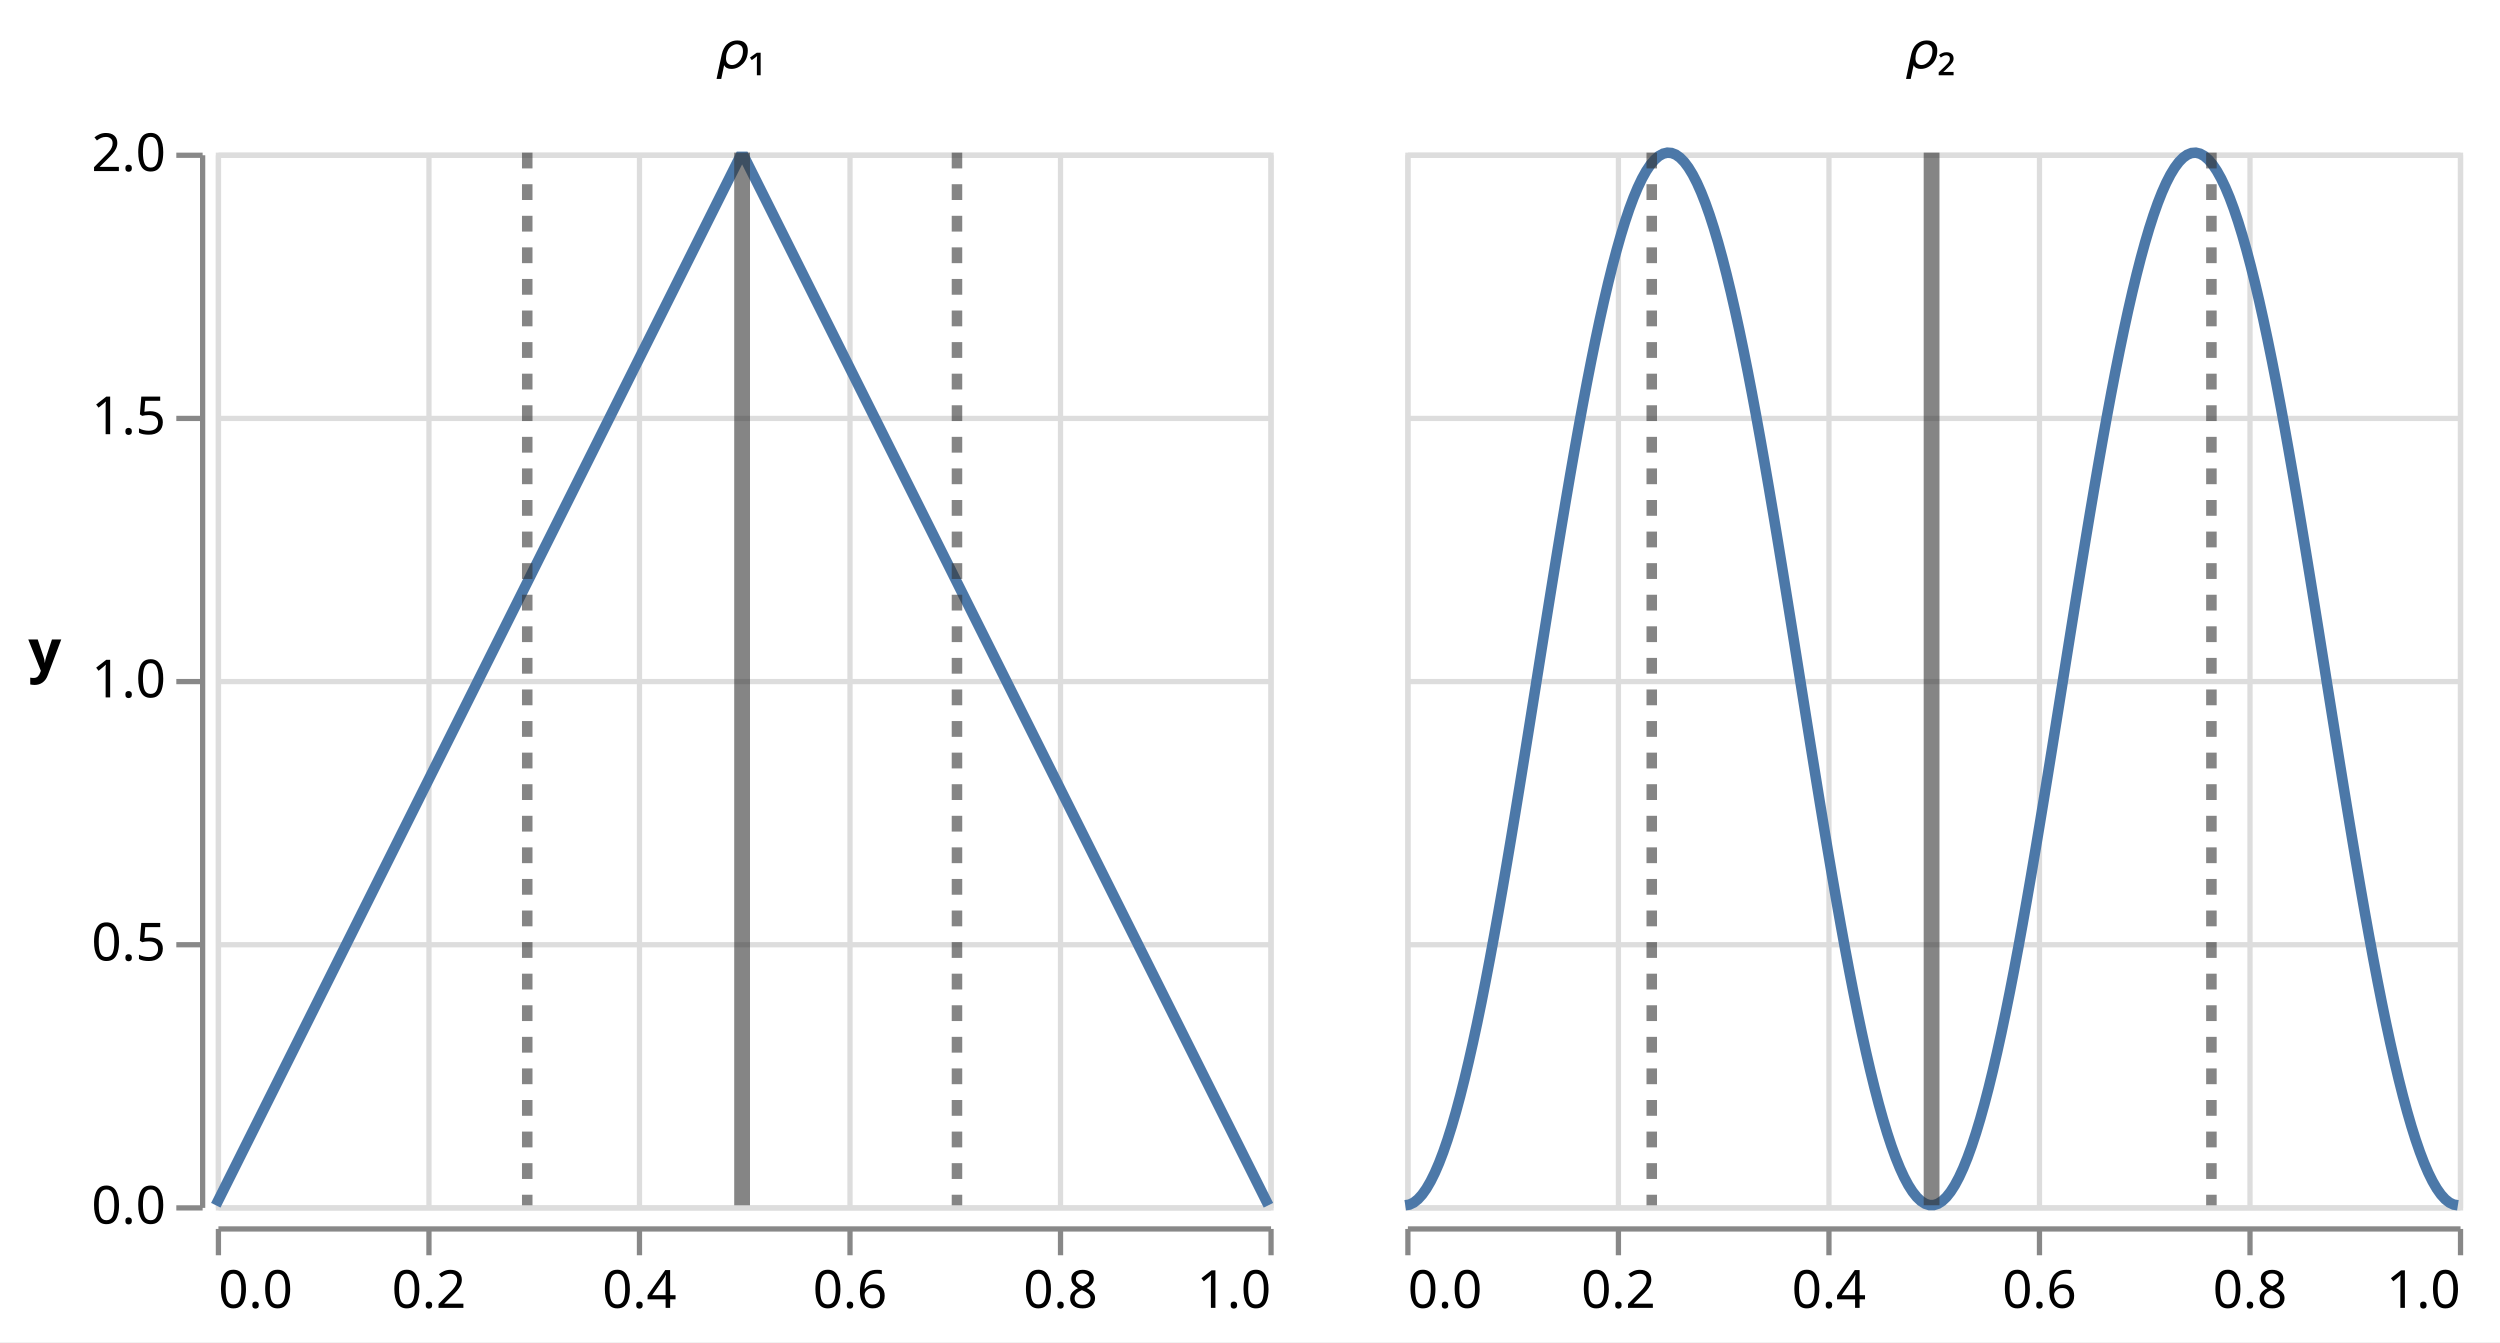
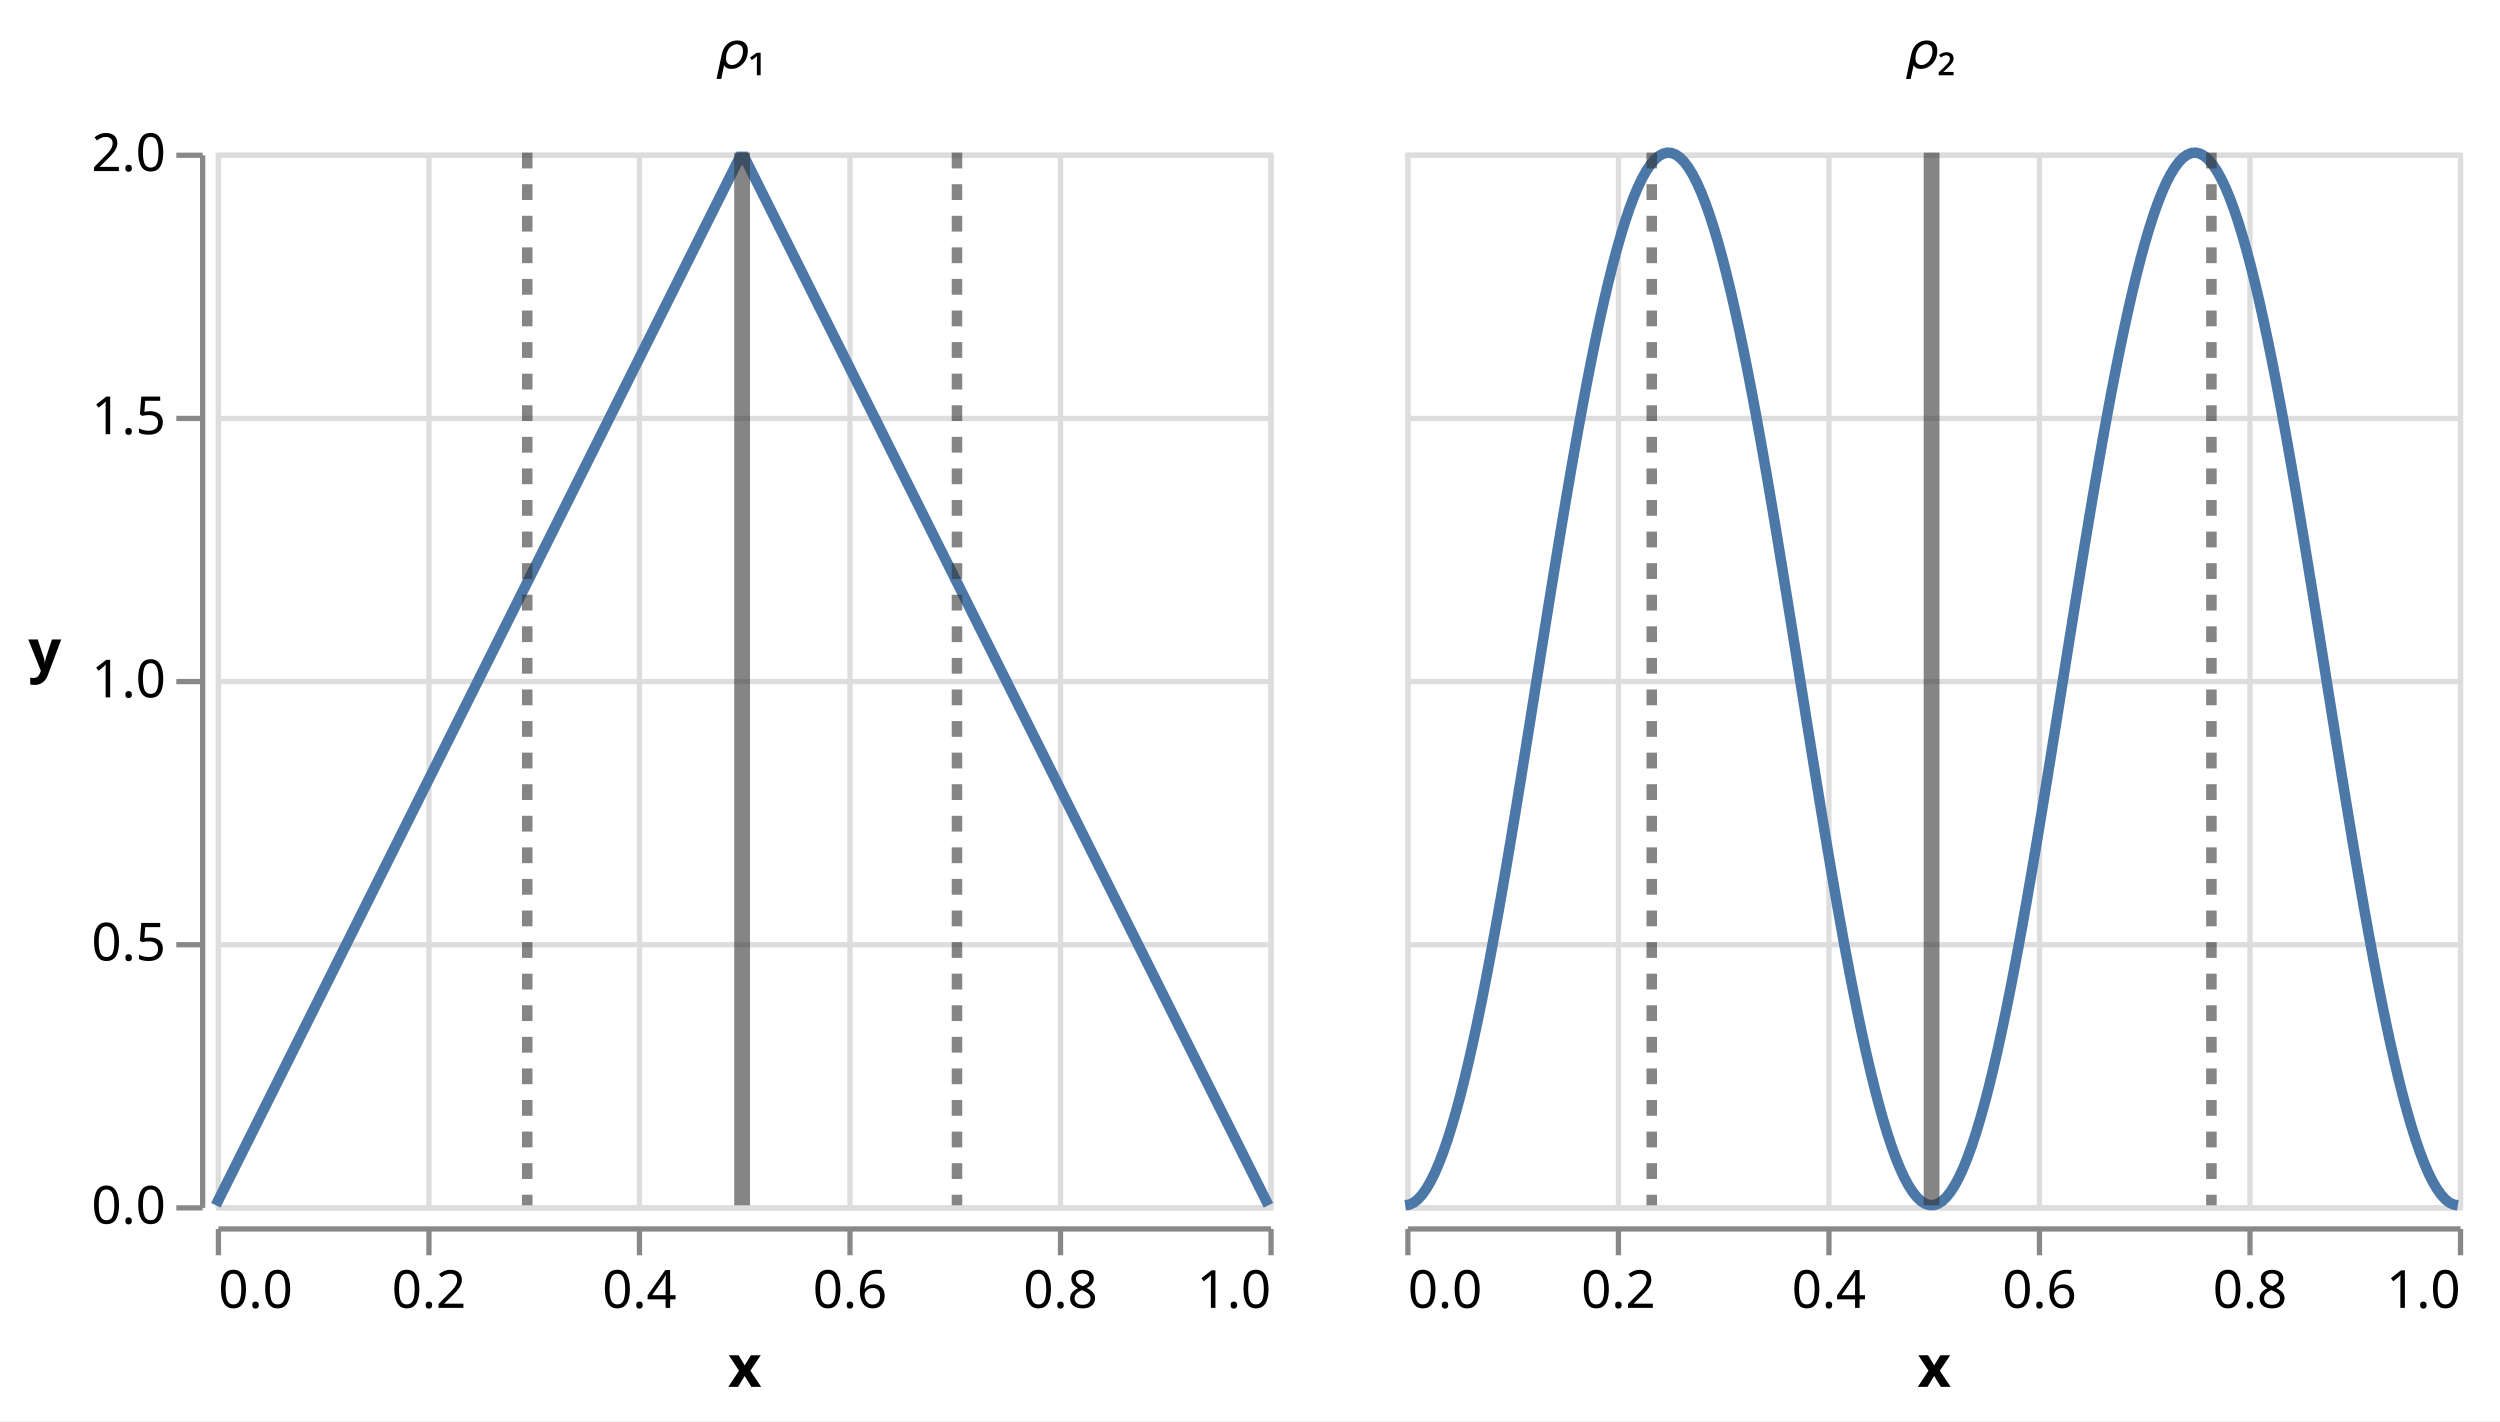
- <svg xmlns="http://www.w3.org/2000/svg" version="1.1" class="marks" width="475" height="255" viewBox="0 0 475 255">
-   <rect width="475" height="255" fill="white" />
+ <svg xmlns="http://www.w3.org/2000/svg" version="1.1" class="marks" width="475" height="270" viewBox="0 0 475 270">
+   <rect width="475" height="270" fill="white" />
  <g fill="none" stroke-miterlimit="10" transform="translate(41,29)">
    <g class="mark-group role-frame root" role="graphics-object" aria-roledescription="group mark container">
      <g transform="translate(0,0)">
        <path class="background" aria-hidden="true" d="M0,0h0v0h0Z" />
        <g>
          <g class="mark-group role-row-header row_header" role="graphics-object" aria-roledescription="group mark container">
            <g transform="translate(-3,0)">
              <path class="background" aria-hidden="true" d="M0,0h0v200h0Z" />
              <g>
                <g class="mark-group role-axis" role="graphics-symbol" aria-roledescription="axis" aria-label="Y-axis titled 'y' for a linear scale with values from 0.0 to 2.0">
                  <g transform="translate(0.5,0.5)">
                    <path class="background" aria-hidden="true" d="M0,0h0v0h0Z" pointer-events="none" />
                    <g>
                      <g class="mark-rule role-axis-tick" pointer-events="none">
                        <line transform="translate(0,200)" x2="-5" y2="0" stroke="#888" stroke-width="1" opacity="1" />
                        <line transform="translate(0,150)" x2="-5" y2="0" stroke="#888" stroke-width="1" opacity="1" />
                        <line transform="translate(0,100)" x2="-5" y2="0" stroke="#888" stroke-width="1" opacity="1" />
                        <line transform="translate(0,50)" x2="-5" y2="0" stroke="#888" stroke-width="1" opacity="1" />
                        <line transform="translate(0,0)" x2="-5" y2="0" stroke="#888" stroke-width="1" opacity="1" />
                      </g>
                      <g class="mark-text role-axis-label" pointer-events="none">
                        <text text-anchor="end" transform="translate(-7,203)" font-family="sans-serif" font-size="10px" fill="#000" opacity="1">0.0</text>
                        <text text-anchor="end" transform="translate(-7,153)" font-family="sans-serif" font-size="10px" fill="#000" opacity="1">0.5</text>
                        <text text-anchor="end" transform="translate(-7,103)" font-family="sans-serif" font-size="10px" fill="#000" opacity="1">1.0</text>
                        <text text-anchor="end" transform="translate(-7,53)" font-family="sans-serif" font-size="10px" fill="#000" opacity="1">1.5</text>
                        <text text-anchor="end" transform="translate(-7,3)" font-family="sans-serif" font-size="10px" fill="#000" opacity="1">2.0</text>
                      </g>
                      <g class="mark-rule role-axis-domain" pointer-events="none">
                        <line transform="translate(0,200)" x2="0" y2="-200" stroke="#888" stroke-width="1" opacity="1" />
                      </g>
                      <g class="mark-text role-axis-title" pointer-events="none">
                        <text text-anchor="middle" transform="translate(-30,98)" font-family="sans-serif" font-size="11px" font-weight="bold" fill="#000" opacity="1">y</text>
                      </g>
                    </g>
                    <path class="foreground" aria-hidden="true" d="" pointer-events="none" display="none" />
                  </g>
                </g>
              </g>
              <path class="foreground" aria-hidden="true" d="" display="none" />
            </g>
          </g>
          <g class="mark-group role-column-header column_header" role="graphics-object" aria-roledescription="group mark container">
            <g transform="translate(0,-4)">
              <path class="background" aria-hidden="true" d="M0,0h200v0h-200Z" />
              <g>
                <g class="mark-group role-title">
                  <g transform="translate(100,-20)">
                    <path class="background" aria-hidden="true" d="M0,0h0v0h0Z" pointer-events="none" />
                    <g>
                      <g class="mark-text role-title-text" role="graphics-symbol" aria-roledescription="title" aria-label="Title text '𝜌₁'" pointer-events="none">
                        <text text-anchor="middle" transform="translate(0,8)" font-family="sans-serif" font-size="10px" fill="#000" opacity="1">𝜌₁</text>
                      </g>
                    </g>
                    <path class="foreground" aria-hidden="true" d="" pointer-events="none" display="none" />
                  </g>
                </g>
              </g>
              <path class="foreground" aria-hidden="true" d="" display="none" />
            </g>
            <g transform="translate(226,-4)">
              <path class="background" aria-hidden="true" d="M0,0h200v0h-200Z" />
              <g>
                <g class="mark-group role-title">
                  <g transform="translate(100,-20)">
                    <path class="background" aria-hidden="true" d="M0,0h0v0h0Z" pointer-events="none" />
                    <g>
                      <g class="mark-text role-title-text" role="graphics-symbol" aria-roledescription="title" aria-label="Title text '𝜌₂'" pointer-events="none">
                        <text text-anchor="middle" transform="translate(0,8)" font-family="sans-serif" font-size="10px" fill="#000" opacity="1">𝜌₂</text>
                      </g>
                    </g>
                    <path class="foreground" aria-hidden="true" d="" pointer-events="none" display="none" />
                  </g>
                </g>
              </g>
              <path class="foreground" aria-hidden="true" d="" display="none" />
            </g>
          </g>
          <g class="mark-group role-column-footer column_footer" role="graphics-object" aria-roledescription="group mark container">
            <g transform="translate(0,204)">
              <path class="background" aria-hidden="true" d="M0,0h200v0h-200Z" />
              <g>
-                 <g class="mark-group role-axis" role="graphics-symbol" aria-roledescription="axis" aria-label="X-axis for a linear scale with values from 0.0 to 1.0">
+                 <g class="mark-group role-axis" role="graphics-symbol" aria-roledescription="axis" aria-label="X-axis titled 'x' for a linear scale with values from 0.0 to 1.0">
                  <g transform="translate(0.5,0.5)">
                    <path class="background" aria-hidden="true" d="M0,0h0v0h0Z" pointer-events="none" />
                    <g>
                      <g class="mark-rule role-axis-tick" pointer-events="none">
                        <line transform="translate(0,0)" x2="0" y2="5" stroke="#888" stroke-width="1" opacity="1" />
                        <line transform="translate(40,0)" x2="0" y2="5" stroke="#888" stroke-width="1" opacity="1" />
                        <line transform="translate(80,0)" x2="0" y2="5" stroke="#888" stroke-width="1" opacity="1" />
                        <line transform="translate(120,0)" x2="0" y2="5" stroke="#888" stroke-width="1" opacity="1" />
                        <line transform="translate(160,0)" x2="0" y2="5" stroke="#888" stroke-width="1" opacity="1" />
                        <line transform="translate(200,0)" x2="0" y2="5" stroke="#888" stroke-width="1" opacity="1" />
                      </g>
                      <g class="mark-text role-axis-label" pointer-events="none">
                        <text text-anchor="start" transform="translate(0,15)" font-family="sans-serif" font-size="10px" fill="#000" opacity="1">0.0</text>
                        <text text-anchor="middle" transform="translate(40,15)" font-family="sans-serif" font-size="10px" fill="#000" opacity="1">0.2</text>
                        <text text-anchor="middle" transform="translate(80,15)" font-family="sans-serif" font-size="10px" fill="#000" opacity="1">0.4</text>
                        <text text-anchor="middle" transform="translate(120,15)" font-family="sans-serif" font-size="10px" fill="#000" opacity="1">0.6</text>
                        <text text-anchor="middle" transform="translate(160,15)" font-family="sans-serif" font-size="10px" fill="#000" opacity="1">0.8</text>
                        <text text-anchor="end" transform="translate(200,15)" font-family="sans-serif" font-size="10px" fill="#000" opacity="1">1.0</text>
                      </g>
                      <g class="mark-rule role-axis-domain" pointer-events="none">
                        <line transform="translate(0,0)" x2="200" y2="0" stroke="#888" stroke-width="1" opacity="1" />
                      </g>
+                       <g class="mark-text role-axis-title" pointer-events="none">
+                         <text text-anchor="middle" transform="translate(100,30)" font-family="sans-serif" font-size="11px" font-weight="bold" fill="#000" opacity="1">x</text>
+                       </g>
                    </g>
                    <path class="foreground" aria-hidden="true" d="" pointer-events="none" display="none" />
                  </g>
                </g>
              </g>
              <path class="foreground" aria-hidden="true" d="" display="none" />
            </g>
            <g transform="translate(226,204)">
              <path class="background" aria-hidden="true" d="M0,0h200v0h-200Z" />
              <g>
-                 <g class="mark-group role-axis" role="graphics-symbol" aria-roledescription="axis" aria-label="X-axis for a linear scale with values from 0.0 to 1.0">
+                 <g class="mark-group role-axis" role="graphics-symbol" aria-roledescription="axis" aria-label="X-axis titled 'x' for a linear scale with values from 0.0 to 1.0">
                  <g transform="translate(0.5,0.5)">
                    <path class="background" aria-hidden="true" d="M0,0h0v0h0Z" pointer-events="none" />
                    <g>
                      <g class="mark-rule role-axis-tick" pointer-events="none">
                        <line transform="translate(0,0)" x2="0" y2="5" stroke="#888" stroke-width="1" opacity="1" />
                        <line transform="translate(40,0)" x2="0" y2="5" stroke="#888" stroke-width="1" opacity="1" />
                        <line transform="translate(80,0)" x2="0" y2="5" stroke="#888" stroke-width="1" opacity="1" />
                        <line transform="translate(120,0)" x2="0" y2="5" stroke="#888" stroke-width="1" opacity="1" />
                        <line transform="translate(160,0)" x2="0" y2="5" stroke="#888" stroke-width="1" opacity="1" />
                        <line transform="translate(200,0)" x2="0" y2="5" stroke="#888" stroke-width="1" opacity="1" />
                      </g>
                      <g class="mark-text role-axis-label" pointer-events="none">
                        <text text-anchor="start" transform="translate(0,15)" font-family="sans-serif" font-size="10px" fill="#000" opacity="1">0.0</text>
                        <text text-anchor="middle" transform="translate(40,15)" font-family="sans-serif" font-size="10px" fill="#000" opacity="1">0.2</text>
                        <text text-anchor="middle" transform="translate(80,15)" font-family="sans-serif" font-size="10px" fill="#000" opacity="1">0.4</text>
                        <text text-anchor="middle" transform="translate(120,15)" font-family="sans-serif" font-size="10px" fill="#000" opacity="1">0.6</text>
                        <text text-anchor="middle" transform="translate(160,15)" font-family="sans-serif" font-size="10px" fill="#000" opacity="1">0.8</text>
                        <text text-anchor="end" transform="translate(200,15)" font-family="sans-serif" font-size="10px" fill="#000" opacity="1">1.0</text>
                      </g>
                      <g class="mark-rule role-axis-domain" pointer-events="none">
                        <line transform="translate(0,0)" x2="200" y2="0" stroke="#888" stroke-width="1" opacity="1" />
                      </g>
+                       <g class="mark-text role-axis-title" pointer-events="none">
+                         <text text-anchor="middle" transform="translate(100,30)" font-family="sans-serif" font-size="11px" font-weight="bold" fill="#000" opacity="1">x</text>
+                       </g>
                    </g>
                    <path class="foreground" aria-hidden="true" d="" pointer-events="none" display="none" />
                  </g>
                </g>
              </g>
              <path class="foreground" aria-hidden="true" d="" display="none" />
            </g>
          </g>
          <g class="mark-group role-scope cell" role="graphics-object" aria-roledescription="group mark container">
            <g transform="translate(0,0)">
              <path class="background" aria-hidden="true" d="M0.5,0.5h200v200h-200Z" stroke="#ddd" />
              <g>
                <g class="mark-group role-axis" aria-hidden="true">
                  <g transform="translate(0.5,200.5)">
                    <path class="background" aria-hidden="true" d="M0,0h0v0h0Z" pointer-events="none" />
                    <g>
                      <g class="mark-rule role-axis-grid" pointer-events="none">
                        <line transform="translate(0,-200)" x2="0" y2="200" stroke="#ddd" stroke-width="1" opacity="1" />
                        <line transform="translate(40,-200)" x2="0" y2="200" stroke="#ddd" stroke-width="1" opacity="1" />
                        <line transform="translate(80,-200)" x2="0" y2="200" stroke="#ddd" stroke-width="1" opacity="1" />
                        <line transform="translate(120,-200)" x2="0" y2="200" stroke="#ddd" stroke-width="1" opacity="1" />
                        <line transform="translate(160,-200)" x2="0" y2="200" stroke="#ddd" stroke-width="1" opacity="1" />
                        <line transform="translate(200,-200)" x2="0" y2="200" stroke="#ddd" stroke-width="1" opacity="1" />
                      </g>
                    </g>
                    <path class="foreground" aria-hidden="true" d="" pointer-events="none" display="none" />
                  </g>
                </g>
                <g class="mark-group role-axis" aria-hidden="true">
                  <g transform="translate(0.5,0.5)">
                    <path class="background" aria-hidden="true" d="M0,0h0v0h0Z" pointer-events="none" />
                    <g>
                      <g class="mark-rule role-axis-grid" pointer-events="none">
                        <line transform="translate(0,200)" x2="200" y2="0" stroke="#ddd" stroke-width="1" opacity="1" />
                        <line transform="translate(0,150)" x2="200" y2="0" stroke="#ddd" stroke-width="1" opacity="1" />
                        <line transform="translate(0,100)" x2="200" y2="0" stroke="#ddd" stroke-width="1" opacity="1" />
                        <line transform="translate(0,50)" x2="200" y2="0" stroke="#ddd" stroke-width="1" opacity="1" />
                        <line transform="translate(0,0)" x2="200" y2="0" stroke="#ddd" stroke-width="1" opacity="1" />
                      </g>
                    </g>
                    <path class="foreground" aria-hidden="true" d="" pointer-events="none" display="none" />
                  </g>
                </g>
                <g class="mark-line role-mark child_layer_0_marks" role="graphics-object" aria-roledescription="line mark container">
                  <path aria-label="x: 0; y: 0" role="graphics-symbol" aria-roledescription="line mark" d="M0,200L0.803,198.394L1.606,196.787L2.41,195.181L3.213,193.574L4.016,191.968L4.819,190.361L5.622,188.755L6.426,187.149L7.229,185.542L8.032,183.936L8.835,182.329L9.639,180.723L10.442,179.116L11.245,177.51L12.048,175.904L12.851,174.297L13.655,172.691L14.458,171.084L15.261,169.478L16.064,167.871L16.867,166.265L17.671,164.659L18.474,163.052L19.277,161.446L20.08,159.839L20.884,158.233L21.687,156.627L22.49,155.02L23.293,153.414L24.096,151.807L24.9,150.201L25.703,148.594L26.506,146.988L27.309,145.382L28.112,143.775L28.916,142.169L29.719,140.562L30.522,138.956L31.325,137.349L32.129,135.743L32.932,134.137L33.735,132.53L34.538,130.924L35.341,129.317L36.145,127.711L36.948,126.104L37.751,124.498L38.554,122.892L39.357,121.285L40.161,119.679L40.964,118.072L41.767,116.466L42.57,114.859L43.373,113.253L44.177,111.647L44.98,110.04L45.783,108.434L46.586,106.827L47.39,105.221L48.193,103.614L48.996,102.008L49.799,100.402L50.602,98.795L51.406,97.189L52.209,95.582L53.012,93.976L53.815,92.369L54.618,90.763L55.422,89.157L56.225,87.55L57.028,85.944L57.831,84.337L58.635,82.731L59.438,81.124L60.241,79.518L61.044,77.912L61.847,76.305L62.651,74.699L63.454,73.092L64.257,71.486L65.06,69.88L65.863,68.273L66.667,66.667L67.47,65.06L68.273,63.454L69.076,61.847L69.88,60.241L70.683,58.635L71.486,57.028L72.289,55.422L73.092,53.815L73.896,52.209L74.699,50.602L75.502,48.996L76.305,47.39L77.108,45.783L77.912,44.177L78.715,42.57L79.518,40.964L80.321,39.357L81.124,37.751L81.928,36.145L82.731,34.538L83.534,32.932L84.337,31.325L85.141,29.719L85.944,28.112L86.747,26.506L87.55,24.9L88.353,23.293L89.157,21.687L89.96,20.08L90.763,18.474L91.566,16.867L92.369,15.261L93.173,13.655L93.976,12.048L94.779,10.442L95.582,8.835L96.386,7.229L97.189,5.622L97.992,4.016L98.795,2.41L99.598,0.803L100.402,0.803L101.205,2.41L102.008,4.016L102.811,5.622L103.614,7.229L104.418,8.835L105.221,10.442L106.024,12.048L106.827,13.655L107.631,15.261L108.434,16.867L109.237,18.474L110.04,20.08L110.843,21.687L111.647,23.293L112.45,24.9L113.253,26.506L114.056,28.112L114.859,29.719L115.663,31.325L116.466,32.932L117.269,34.538L118.072,36.145L118.876,37.751L119.679,39.357L120.482,40.964L121.285,42.57L122.088,44.177L122.892,45.783L123.695,47.39L124.498,48.996L125.301,50.602L126.104,52.209L126.908,53.815L127.711,55.422L128.514,57.028L129.317,58.635L130.12,60.241L130.924,61.847L131.727,63.454L132.53,65.06L133.333,66.667L134.137,68.273L134.94,69.88L135.743,71.486L136.546,73.092L137.349,74.699L138.153,76.305L138.956,77.912L139.759,79.518L140.562,81.124L141.365,82.731L142.169,84.337L142.972,85.944L143.775,87.55L144.578,89.157L145.382,90.763L146.185,92.369L146.988,93.976L147.791,95.582L148.594,97.189L149.398,98.795L150.201,100.402L151.004,102.008L151.807,103.614L152.61,105.221L153.414,106.827L154.217,108.434L155.02,110.04L155.823,111.647L156.627,113.253L157.43,114.859L158.233,116.466L159.036,118.072L159.839,119.679L160.643,121.285L161.446,122.892L162.249,124.498L163.052,126.104L163.855,127.711L164.659,129.317L165.462,130.924L166.265,132.53L167.068,134.137L167.871,135.743L168.675,137.349L169.478,138.956L170.281,140.562L171.084,142.169L171.888,143.775L172.691,145.382L173.494,146.988L174.297,148.594L175.1,150.201L175.904,151.807L176.707,153.414L177.51,155.02L178.313,156.627L179.116,158.233L179.92,159.839L180.723,161.446L181.526,163.052L182.329,164.659L183.133,166.265L183.936,167.871L184.739,169.478L185.542,171.084L186.345,172.691L187.149,174.297L187.952,175.904L188.755,177.51L189.558,179.116L190.361,180.723L191.165,182.329L191.968,183.936L192.771,185.542L193.574,187.149L194.378,188.755L195.181,190.361L195.984,191.968L196.787,193.574L197.59,195.181L198.394,196.787L199.197,198.394L200,200" stroke="#4c78a8" stroke-width="2" />
                </g>
                <g class="mark-rule role-mark child_layer_1_marks" role="graphics-object" aria-roledescription="rule mark container">
-                   <line aria-label="Mean of x_mean: 0.5" role="graphics-symbol" aria-roledescription="rule mark" transform="translate(100,0)" x2="0" y2="200" stroke="#333" stroke-width="3" opacity="0.6" />
+                   <line aria-label="Min of x_mean: 0.5" role="graphics-symbol" aria-roledescription="rule mark" transform="translate(100,0)" x2="0" y2="200" stroke="#333" stroke-width="3" opacity="0.6" />
                </g>
                <g class="mark-rule role-mark child_layer_2_marks" role="graphics-object" aria-roledescription="rule mark container">
-                   <line aria-label="Mean of lower: 0.295875854768" role="graphics-symbol" aria-roledescription="rule mark" transform="translate(59.17517,0)" x2="0" y2="200" stroke="#333" stroke-width="2" stroke-dasharray="3,3" opacity="0.6" />
+                   <line aria-label="Min of lower: 0.295875854768" role="graphics-symbol" aria-roledescription="rule mark" transform="translate(59.17517,0)" x2="0" y2="200" stroke="#333" stroke-width="2" stroke-dasharray="3,3" opacity="0.6" />
                </g>
                <g class="mark-rule role-mark child_layer_3_marks" role="graphics-object" aria-roledescription="rule mark container">
-                   <line aria-label="Mean of upper: 0.704124145232" role="graphics-symbol" aria-roledescription="rule mark" transform="translate(140.8248,0)" x2="0" y2="200" stroke="#333" stroke-width="2" stroke-dasharray="3,3" opacity="0.6" />
+                   <line aria-label="Min of upper: 0.704124145232" role="graphics-symbol" aria-roledescription="rule mark" transform="translate(140.8248,0)" x2="0" y2="200" stroke="#333" stroke-width="2" stroke-dasharray="3,3" opacity="0.6" />
                </g>
              </g>
              <path class="foreground" aria-hidden="true" d="" display="none" />
            </g>
            <g transform="translate(226,0)">
              <path class="background" aria-hidden="true" d="M0.5,0.5h200v200h-200Z" stroke="#ddd" />
              <g>
                <g class="mark-group role-axis" aria-hidden="true">
                  <g transform="translate(0.5,200.5)">
                    <path class="background" aria-hidden="true" d="M0,0h0v0h0Z" pointer-events="none" />
                    <g>
                      <g class="mark-rule role-axis-grid" pointer-events="none">
                        <line transform="translate(0,-200)" x2="0" y2="200" stroke="#ddd" stroke-width="1" opacity="1" />
                        <line transform="translate(40,-200)" x2="0" y2="200" stroke="#ddd" stroke-width="1" opacity="1" />
                        <line transform="translate(80,-200)" x2="0" y2="200" stroke="#ddd" stroke-width="1" opacity="1" />
                        <line transform="translate(120,-200)" x2="0" y2="200" stroke="#ddd" stroke-width="1" opacity="1" />
                        <line transform="translate(160,-200)" x2="0" y2="200" stroke="#ddd" stroke-width="1" opacity="1" />
                        <line transform="translate(200,-200)" x2="0" y2="200" stroke="#ddd" stroke-width="1" opacity="1" />
                      </g>
                    </g>
                    <path class="foreground" aria-hidden="true" d="" pointer-events="none" display="none" />
                  </g>
                </g>
                <g class="mark-group role-axis" aria-hidden="true">
                  <g transform="translate(0.5,0.5)">
                    <path class="background" aria-hidden="true" d="M0,0h0v0h0Z" pointer-events="none" />
                    <g>
                      <g class="mark-rule role-axis-grid" pointer-events="none">
                        <line transform="translate(0,200)" x2="200" y2="0" stroke="#ddd" stroke-width="1" opacity="1" />
                        <line transform="translate(0,150)" x2="200" y2="0" stroke="#ddd" stroke-width="1" opacity="1" />
                        <line transform="translate(0,100)" x2="200" y2="0" stroke="#ddd" stroke-width="1" opacity="1" />
                        <line transform="translate(0,50)" x2="200" y2="0" stroke="#ddd" stroke-width="1" opacity="1" />
                        <line transform="translate(0,0)" x2="200" y2="0" stroke="#ddd" stroke-width="1" opacity="1" />
                      </g>
                    </g>
                    <path class="foreground" aria-hidden="true" d="" pointer-events="none" display="none" />
                  </g>
                </g>
                <g class="mark-line role-mark child_layer_0_marks" role="graphics-object" aria-roledescription="line mark container">
                  <path aria-label="x: 0; y: 0" role="graphics-symbol" aria-roledescription="line mark" d="M0,200L0.803,199.873L1.606,199.491L2.41,198.856L3.213,197.969L4.016,196.833L4.819,195.45L5.622,193.825L6.426,191.96L7.229,189.861L8.032,187.533L8.835,184.983L9.639,182.216L10.442,179.239L11.245,176.061L12.048,172.689L12.851,169.132L13.655,165.399L14.458,161.5L15.261,157.444L16.064,153.241L16.867,148.903L17.671,144.441L18.474,139.865L19.277,135.188L20.08,130.421L20.884,125.577L21.687,120.668L22.49,115.706L23.293,110.704L24.096,105.675L24.9,100.631L25.703,95.586L26.506,90.551L27.309,85.541L28.112,80.568L28.916,75.645L29.719,70.783L30.522,65.996L31.325,61.295L32.129,56.693L32.932,52.201L33.735,47.831L34.538,43.594L35.341,39.5L36.145,35.56L36.948,31.785L37.751,28.183L38.554,24.764L39.357,21.537L40.161,18.509L40.964,15.689L41.767,13.084L42.57,10.7L43.373,8.543L44.177,6.619L44.98,4.933L45.783,3.49L46.586,2.291L47.39,1.342L48.193,0.644L48.996,0.199L49.799,0.008L50.602,0.072L51.406,0.39L52.209,0.962L53.012,1.785L53.815,2.86L54.618,4.181L55.422,5.746L56.225,7.552L57.028,9.593L57.831,11.864L58.635,14.359L59.438,17.073L60.241,19.997L61.044,23.126L61.847,26.45L62.651,29.962L63.454,33.651L64.257,37.51L65.06,41.528L65.863,45.695L66.667,50L67.47,54.432L68.273,58.981L69.076,63.634L69.88,68.379L70.683,73.205L71.486,78.099L72.289,83.05L73.092,88.043L73.896,93.066L74.699,98.108L75.502,103.154L76.305,108.192L77.108,113.209L77.912,118.193L78.715,123.13L79.518,128.008L80.321,132.815L81.124,137.539L81.928,142.167L82.731,146.687L83.534,151.089L84.337,155.36L85.141,159.491L85.944,163.47L86.747,167.287L87.55,170.933L88.353,174.399L89.157,177.675L89.96,180.753L90.763,183.626L91.566,186.285L92.369,188.725L93.173,190.939L93.976,192.922L94.779,194.668L95.582,196.172L96.386,197.432L97.189,198.444L97.992,199.205L98.795,199.714L99.598,199.968L100.402,199.968L101.205,199.714L102.008,199.205L102.811,198.444L103.614,197.432L104.418,196.172L105.221,194.668L106.024,192.922L106.827,190.939L107.631,188.725L108.434,186.285L109.237,183.626L110.04,180.753L110.843,177.675L111.647,174.399L112.45,170.933L113.253,167.287L114.056,163.47L114.859,159.491L115.663,155.36L116.466,151.089L117.269,146.687L118.072,142.167L118.876,137.539L119.679,132.815L120.482,128.008L121.285,123.13L122.088,118.193L122.892,113.209L123.695,108.192L124.498,103.154L125.301,98.108L126.104,93.066L126.908,88.043L127.711,83.05L128.514,78.099L129.317,73.205L130.12,68.379L130.924,63.634L131.727,58.981L132.53,54.432L133.333,50L134.137,45.695L134.94,41.528L135.743,37.51L136.546,33.651L137.349,29.962L138.153,26.45L138.956,23.126L139.759,19.997L140.562,17.073L141.365,14.359L142.169,11.864L142.972,9.593L143.775,7.552L144.578,5.746L145.382,4.181L146.185,2.86L146.988,1.785L147.791,0.962L148.594,0.39L149.398,0.072L150.201,0.008L151.004,0.199L151.807,0.644L152.61,1.342L153.414,2.291L154.217,3.49L155.02,4.933L155.823,6.619L156.627,8.543L157.43,10.7L158.233,13.084L159.036,15.689L159.839,18.509L160.643,21.537L161.446,24.764L162.249,28.183L163.052,31.785L163.855,35.56L164.659,39.5L165.462,43.594L166.265,47.831L167.068,52.201L167.871,56.693L168.675,61.295L169.478,65.996L170.281,70.783L171.084,75.645L171.888,80.568L172.691,85.541L173.494,90.551L174.297,95.586L175.1,100.631L175.904,105.675L176.707,110.704L177.51,115.706L178.313,120.668L179.116,125.577L179.92,130.421L180.723,135.188L181.526,139.865L182.329,144.441L183.133,148.903L183.936,153.241L184.739,157.444L185.542,161.5L186.345,165.399L187.149,169.132L187.952,172.689L188.755,176.061L189.558,179.239L190.361,182.216L191.165,184.983L191.968,187.533L192.771,189.861L193.574,191.96L194.378,193.825L195.181,195.45L195.984,196.833L196.787,197.969L197.59,198.856L198.394,199.491L199.197,199.873L200,200" stroke="#4c78a8" stroke-width="2" />
                </g>
                <g class="mark-rule role-mark child_layer_1_marks" role="graphics-object" aria-roledescription="rule mark container">
-                   <line aria-label="Mean of x_mean: 0.5" role="graphics-symbol" aria-roledescription="rule mark" transform="translate(100,0)" x2="0" y2="200" stroke="#333" stroke-width="3" opacity="0.6" />
+                   <line aria-label="Min of x_mean: 0.5" role="graphics-symbol" aria-roledescription="rule mark" transform="translate(100,0)" x2="0" y2="200" stroke="#333" stroke-width="3" opacity="0.6" />
                </g>
                <g class="mark-rule role-mark child_layer_2_marks" role="graphics-object" aria-roledescription="rule mark container">
-                   <line aria-label="Mean of lower: 0.234165116326" role="graphics-symbol" aria-roledescription="rule mark" transform="translate(46.83302,0)" x2="0" y2="200" stroke="#333" stroke-width="2" stroke-dasharray="3,3" opacity="0.6" />
+                   <line aria-label="Min of lower: 0.234165116326" role="graphics-symbol" aria-roledescription="rule mark" transform="translate(46.83302,0)" x2="0" y2="200" stroke="#333" stroke-width="2" stroke-dasharray="3,3" opacity="0.6" />
                </g>
                <g class="mark-rule role-mark child_layer_3_marks" role="graphics-object" aria-roledescription="rule mark container">
-                   <line aria-label="Mean of upper: 0.765834883674" role="graphics-symbol" aria-roledescription="rule mark" transform="translate(153.167,0)" x2="0" y2="200" stroke="#333" stroke-width="2" stroke-dasharray="3,3" opacity="0.6" />
+                   <line aria-label="Min of upper: 0.765834883674" role="graphics-symbol" aria-roledescription="rule mark" transform="translate(153.167,0)" x2="0" y2="200" stroke="#333" stroke-width="2" stroke-dasharray="3,3" opacity="0.6" />
                </g>
              </g>
              <path class="foreground" aria-hidden="true" d="" display="none" />
            </g>
          </g>
        </g>
        <path class="foreground" aria-hidden="true" d="" display="none" />
      </g>
    </g>
  </g>
</svg>
